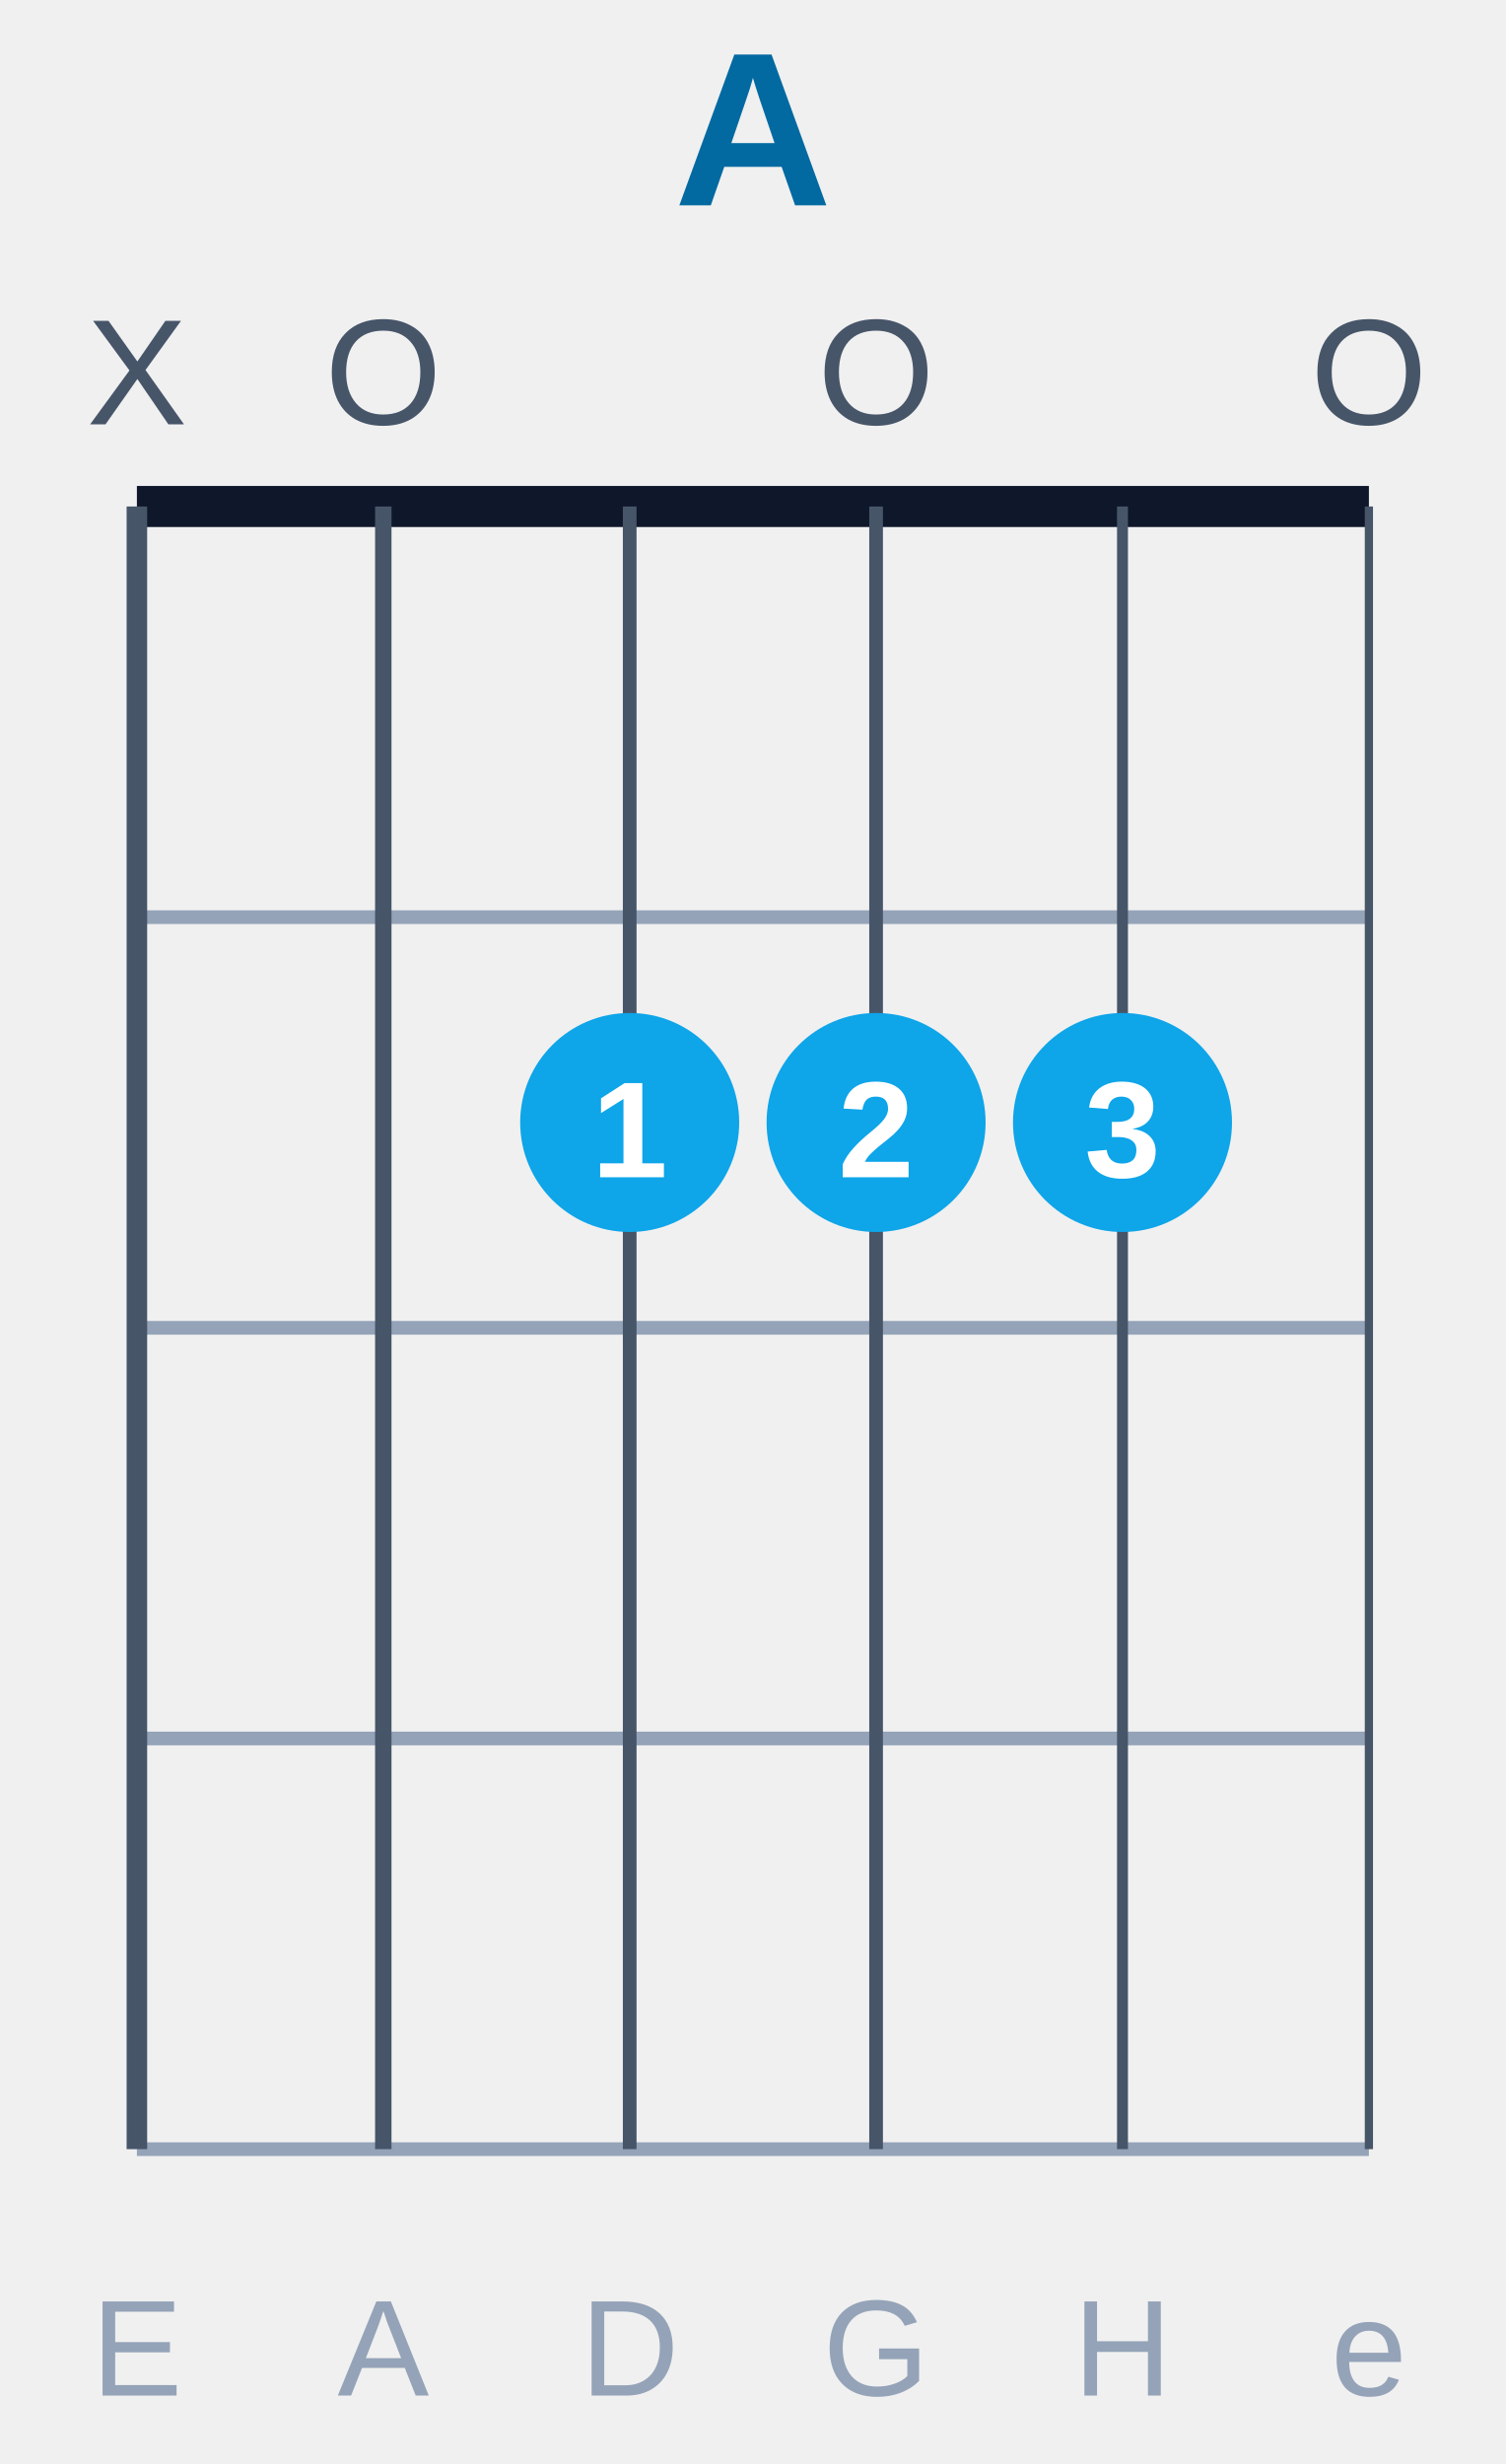
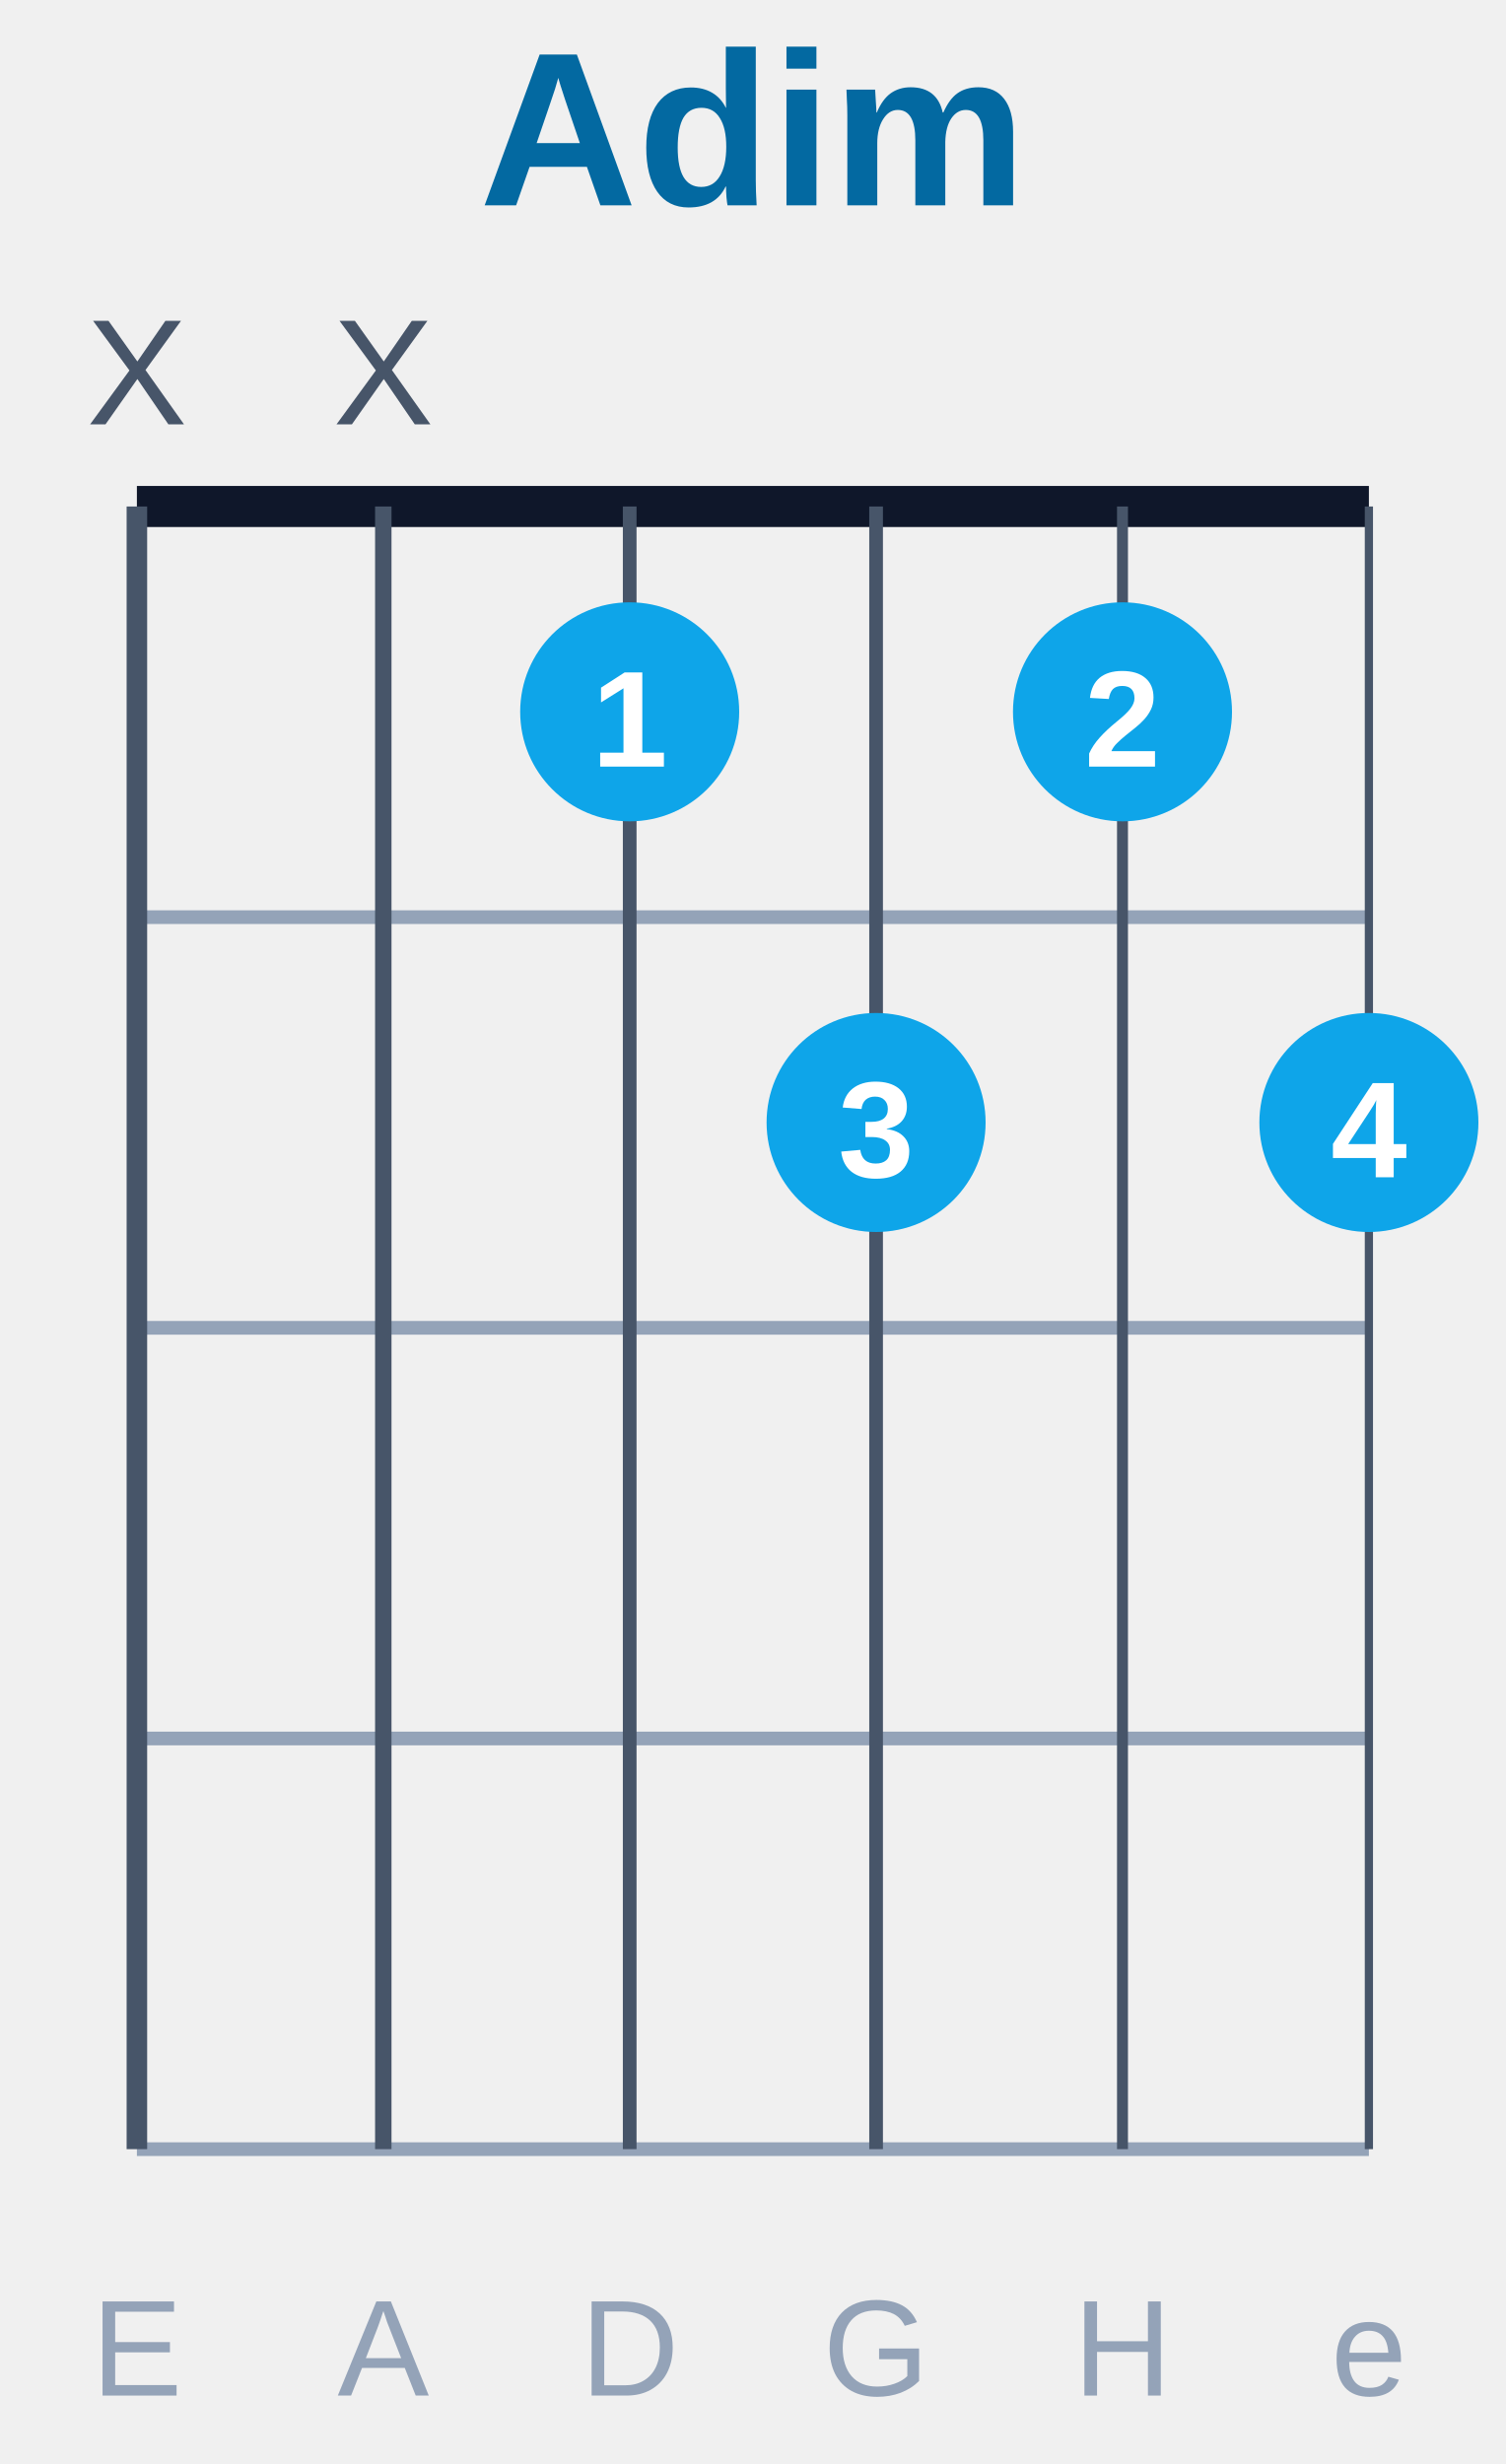
<svg xmlns="http://www.w3.org/2000/svg" viewBox="30 35 110 180" width="100%" height="100%" style="background: #ffffff; border: 1px solid #e2e8f0; border-radius: 8px; font-family: Arial, sans-serif;">
  <g transform="translate(40, 50)">
-     <text x="45" y="0" font-size="16" font-weight="bold" fill="#0369a1" text-anchor="middle">A</text>
+     <text x="45" y="0" font-size="16" font-weight="bold" fill="#0369a1" text-anchor="middle">Adim</text>
    <text x="0" y="16" font-size="11" fill="#475569" text-anchor="middle">X</text>
-     <text x="18" y="16" font-size="11" fill="#475569" text-anchor="middle">O</text>
-     <text x="54" y="16" font-size="11" fill="#475569" text-anchor="middle">O</text>
-     <text x="90" y="16" font-size="11" fill="#475569" text-anchor="middle">O</text>
+     <text x="18" y="16" font-size="11" fill="#475569" text-anchor="middle">X</text>
    <line x1="0" y1="22" x2="90" y2="22" stroke="#0f172a" stroke-width="3" />
    <line x1="0" y1="52" x2="90" y2="52" stroke="#94a3b8" stroke-width="1" />
    <line x1="0" y1="82" x2="90" y2="82" stroke="#94a3b8" stroke-width="1" />
    <line x1="0" y1="112" x2="90" y2="112" stroke="#94a3b8" stroke-width="1" />
    <line x1="0" y1="142" x2="90" y2="142" stroke="#94a3b8" stroke-width="1" />
    <line x1="0" y1="22" x2="0" y2="142" stroke="#475569" stroke-width="1.5" />
    <line x1="18" y1="22" x2="18" y2="142" stroke="#475569" stroke-width="1.2" />
    <line x1="36" y1="22" x2="36" y2="142" stroke="#475569" stroke-width="1" />
    <line x1="54" y1="22" x2="54" y2="142" stroke="#475569" stroke-width="1" />
    <line x1="72" y1="22" x2="72" y2="142" stroke="#475569" stroke-width="0.8" />
    <line x1="90" y1="22" x2="90" y2="142" stroke="#475569" stroke-width="0.6" />
-     <circle cx="36" cy="67" r="8" fill="#0ea5e9" />
-     <text x="36" y="71" font-size="10" font-weight="bold" fill="#fff" text-anchor="middle">1</text>
+     <circle cx="36" cy="37" r="8" fill="#0ea5e9" />
+     <text x="36" y="41" font-size="10" font-weight="bold" fill="#fff" text-anchor="middle">1</text>
    <circle cx="54" cy="67" r="8" fill="#0ea5e9" />
-     <text x="54" y="71" font-size="10" font-weight="bold" fill="#fff" text-anchor="middle">2</text>
-     <circle cx="72" cy="67" r="8" fill="#0ea5e9" />
-     <text x="72" y="71" font-size="10" font-weight="bold" fill="#fff" text-anchor="middle">3</text>
+     <text x="54" y="71" font-size="10" font-weight="bold" fill="#fff" text-anchor="middle">3</text>
+     <circle cx="90" cy="67" r="8" fill="#0ea5e9" />
+     <text x="90" y="71" font-size="10" font-weight="bold" fill="#fff" text-anchor="middle">4</text>
+     <circle cx="72" cy="37" r="8" fill="#0ea5e9" />
+     <text x="72" y="41" font-size="10" font-weight="bold" fill="#fff" text-anchor="middle">2</text>
    <text x="0" y="160" font-size="10" fill="#94a3b8" text-anchor="middle">E</text>
    <text x="18" y="160" font-size="10" fill="#94a3b8" text-anchor="middle">A</text>
    <text x="36" y="160" font-size="10" fill="#94a3b8" text-anchor="middle">D</text>
    <text x="54" y="160" font-size="10" fill="#94a3b8" text-anchor="middle">G</text>
    <text x="72" y="160" font-size="10" fill="#94a3b8" text-anchor="middle">H</text>
    <text x="90" y="160" font-size="10" fill="#94a3b8" text-anchor="middle">e</text>
  </g>
</svg>
